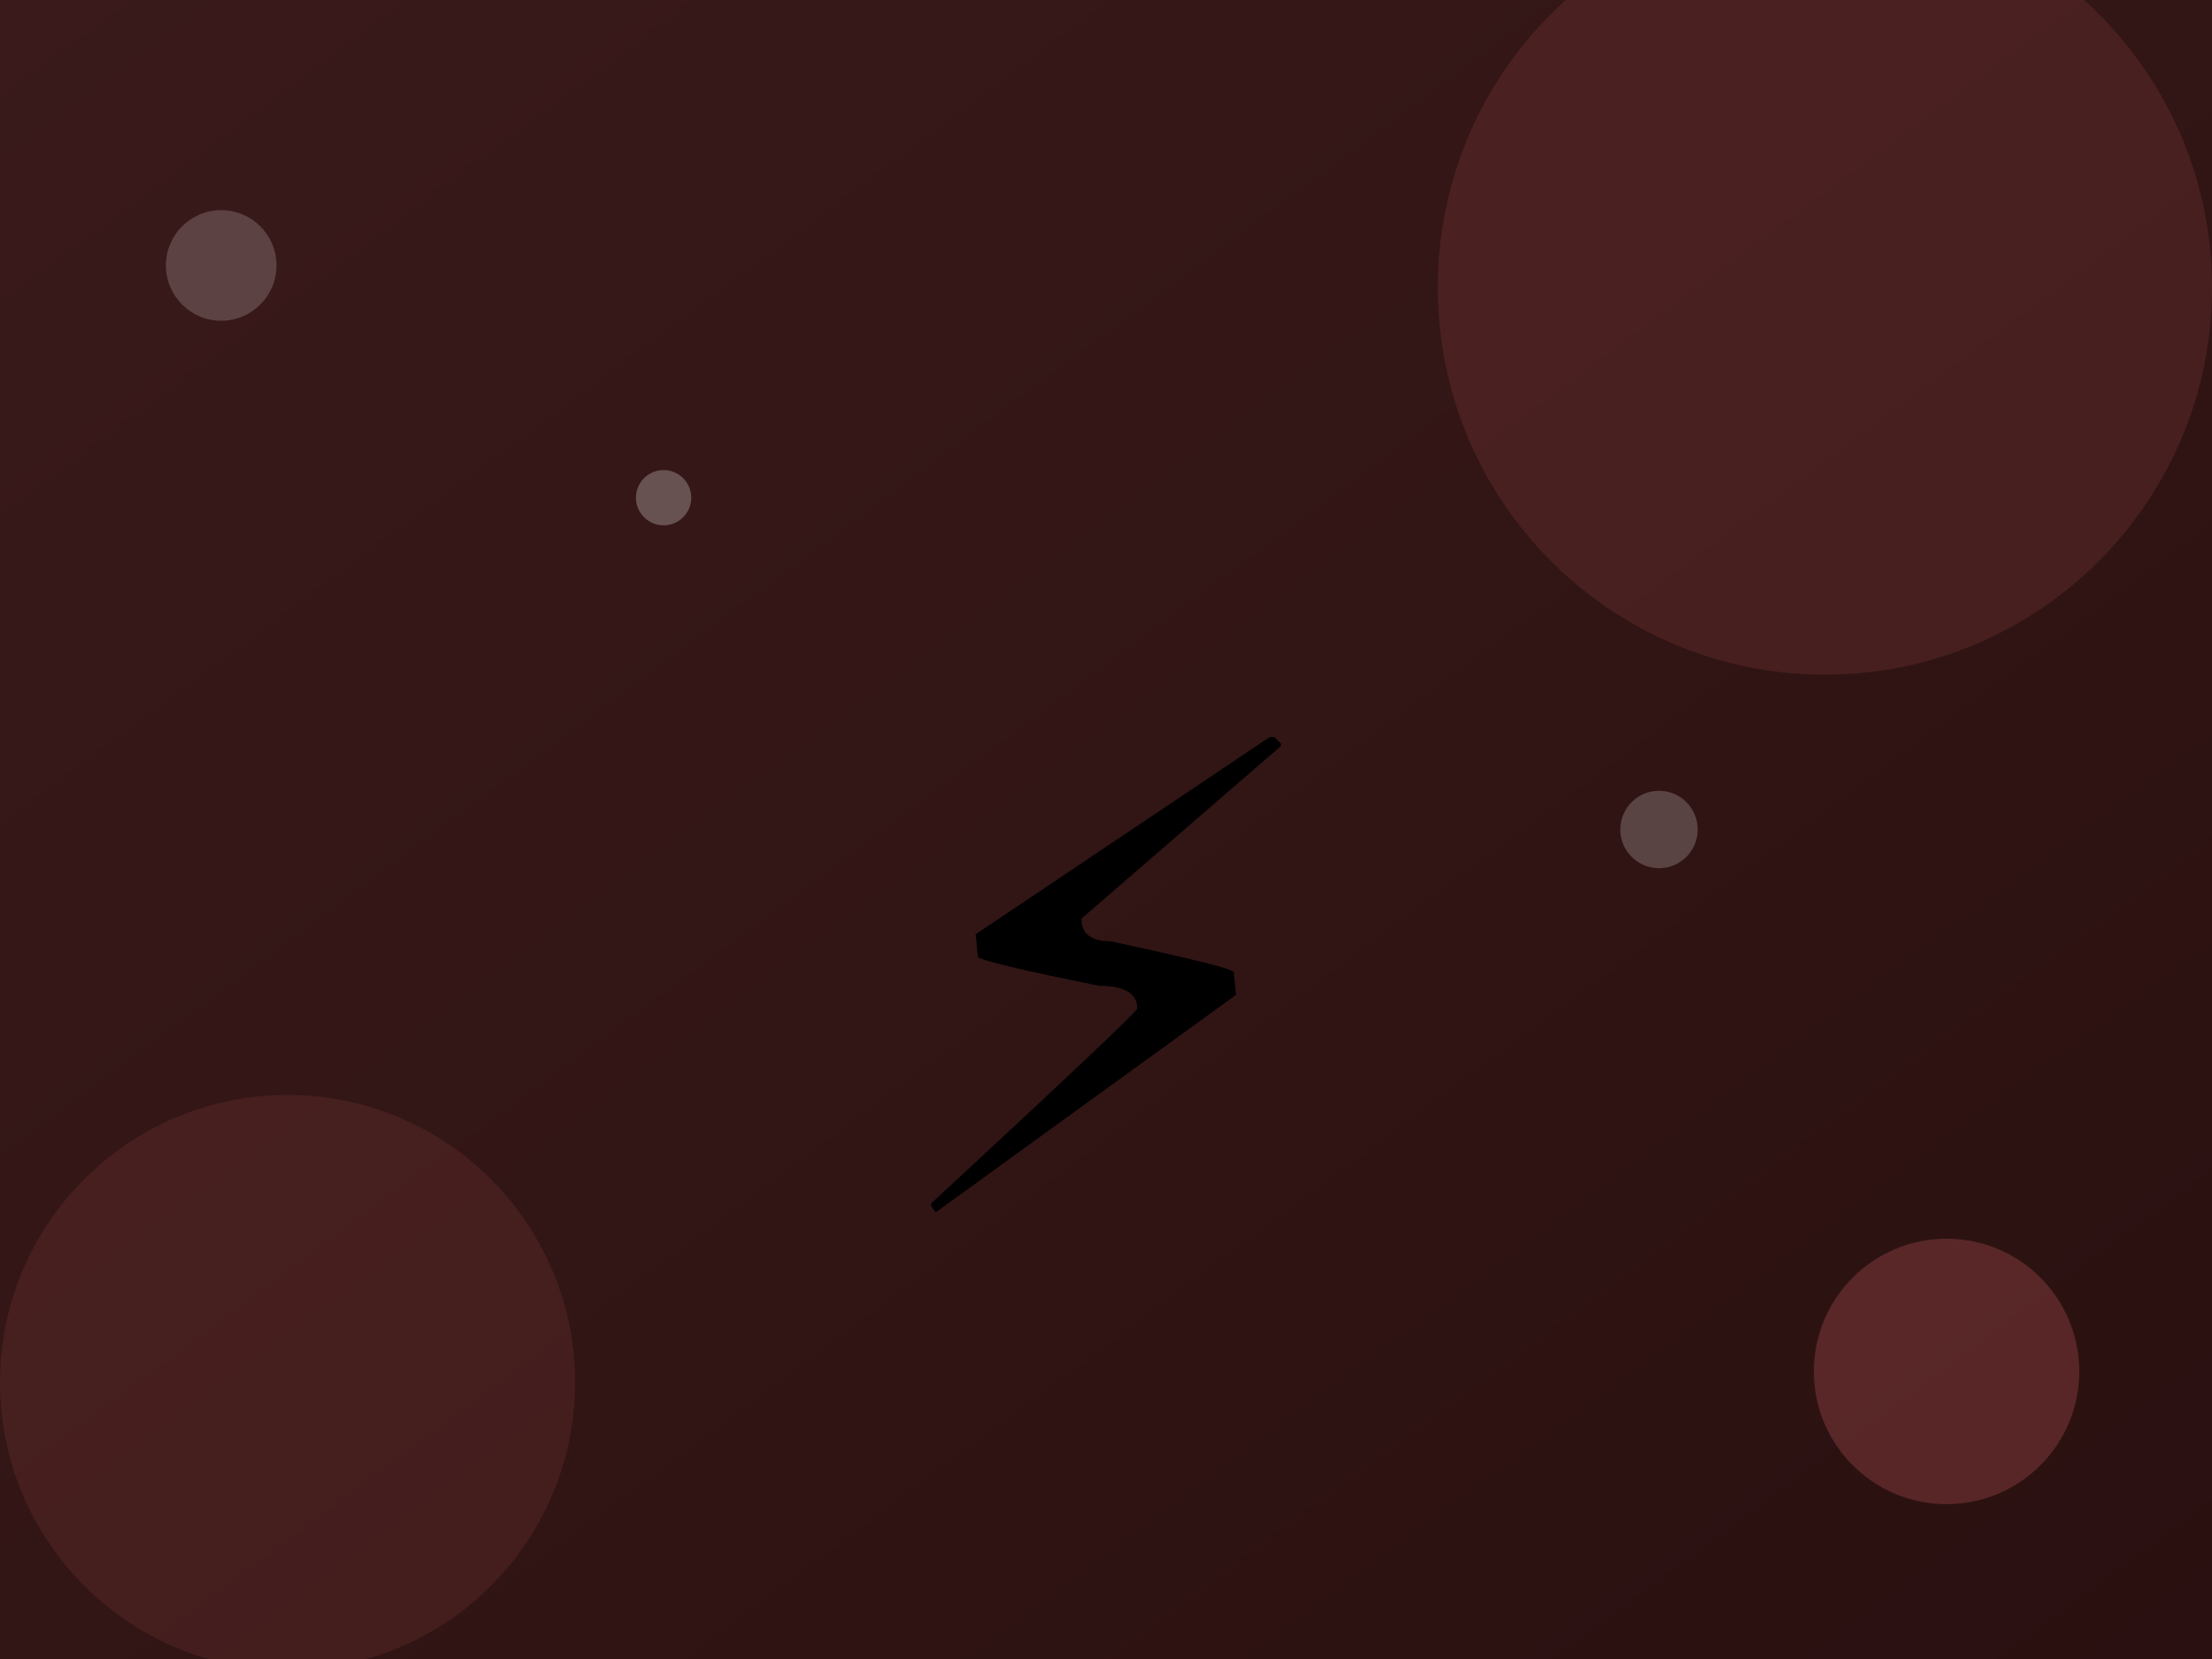
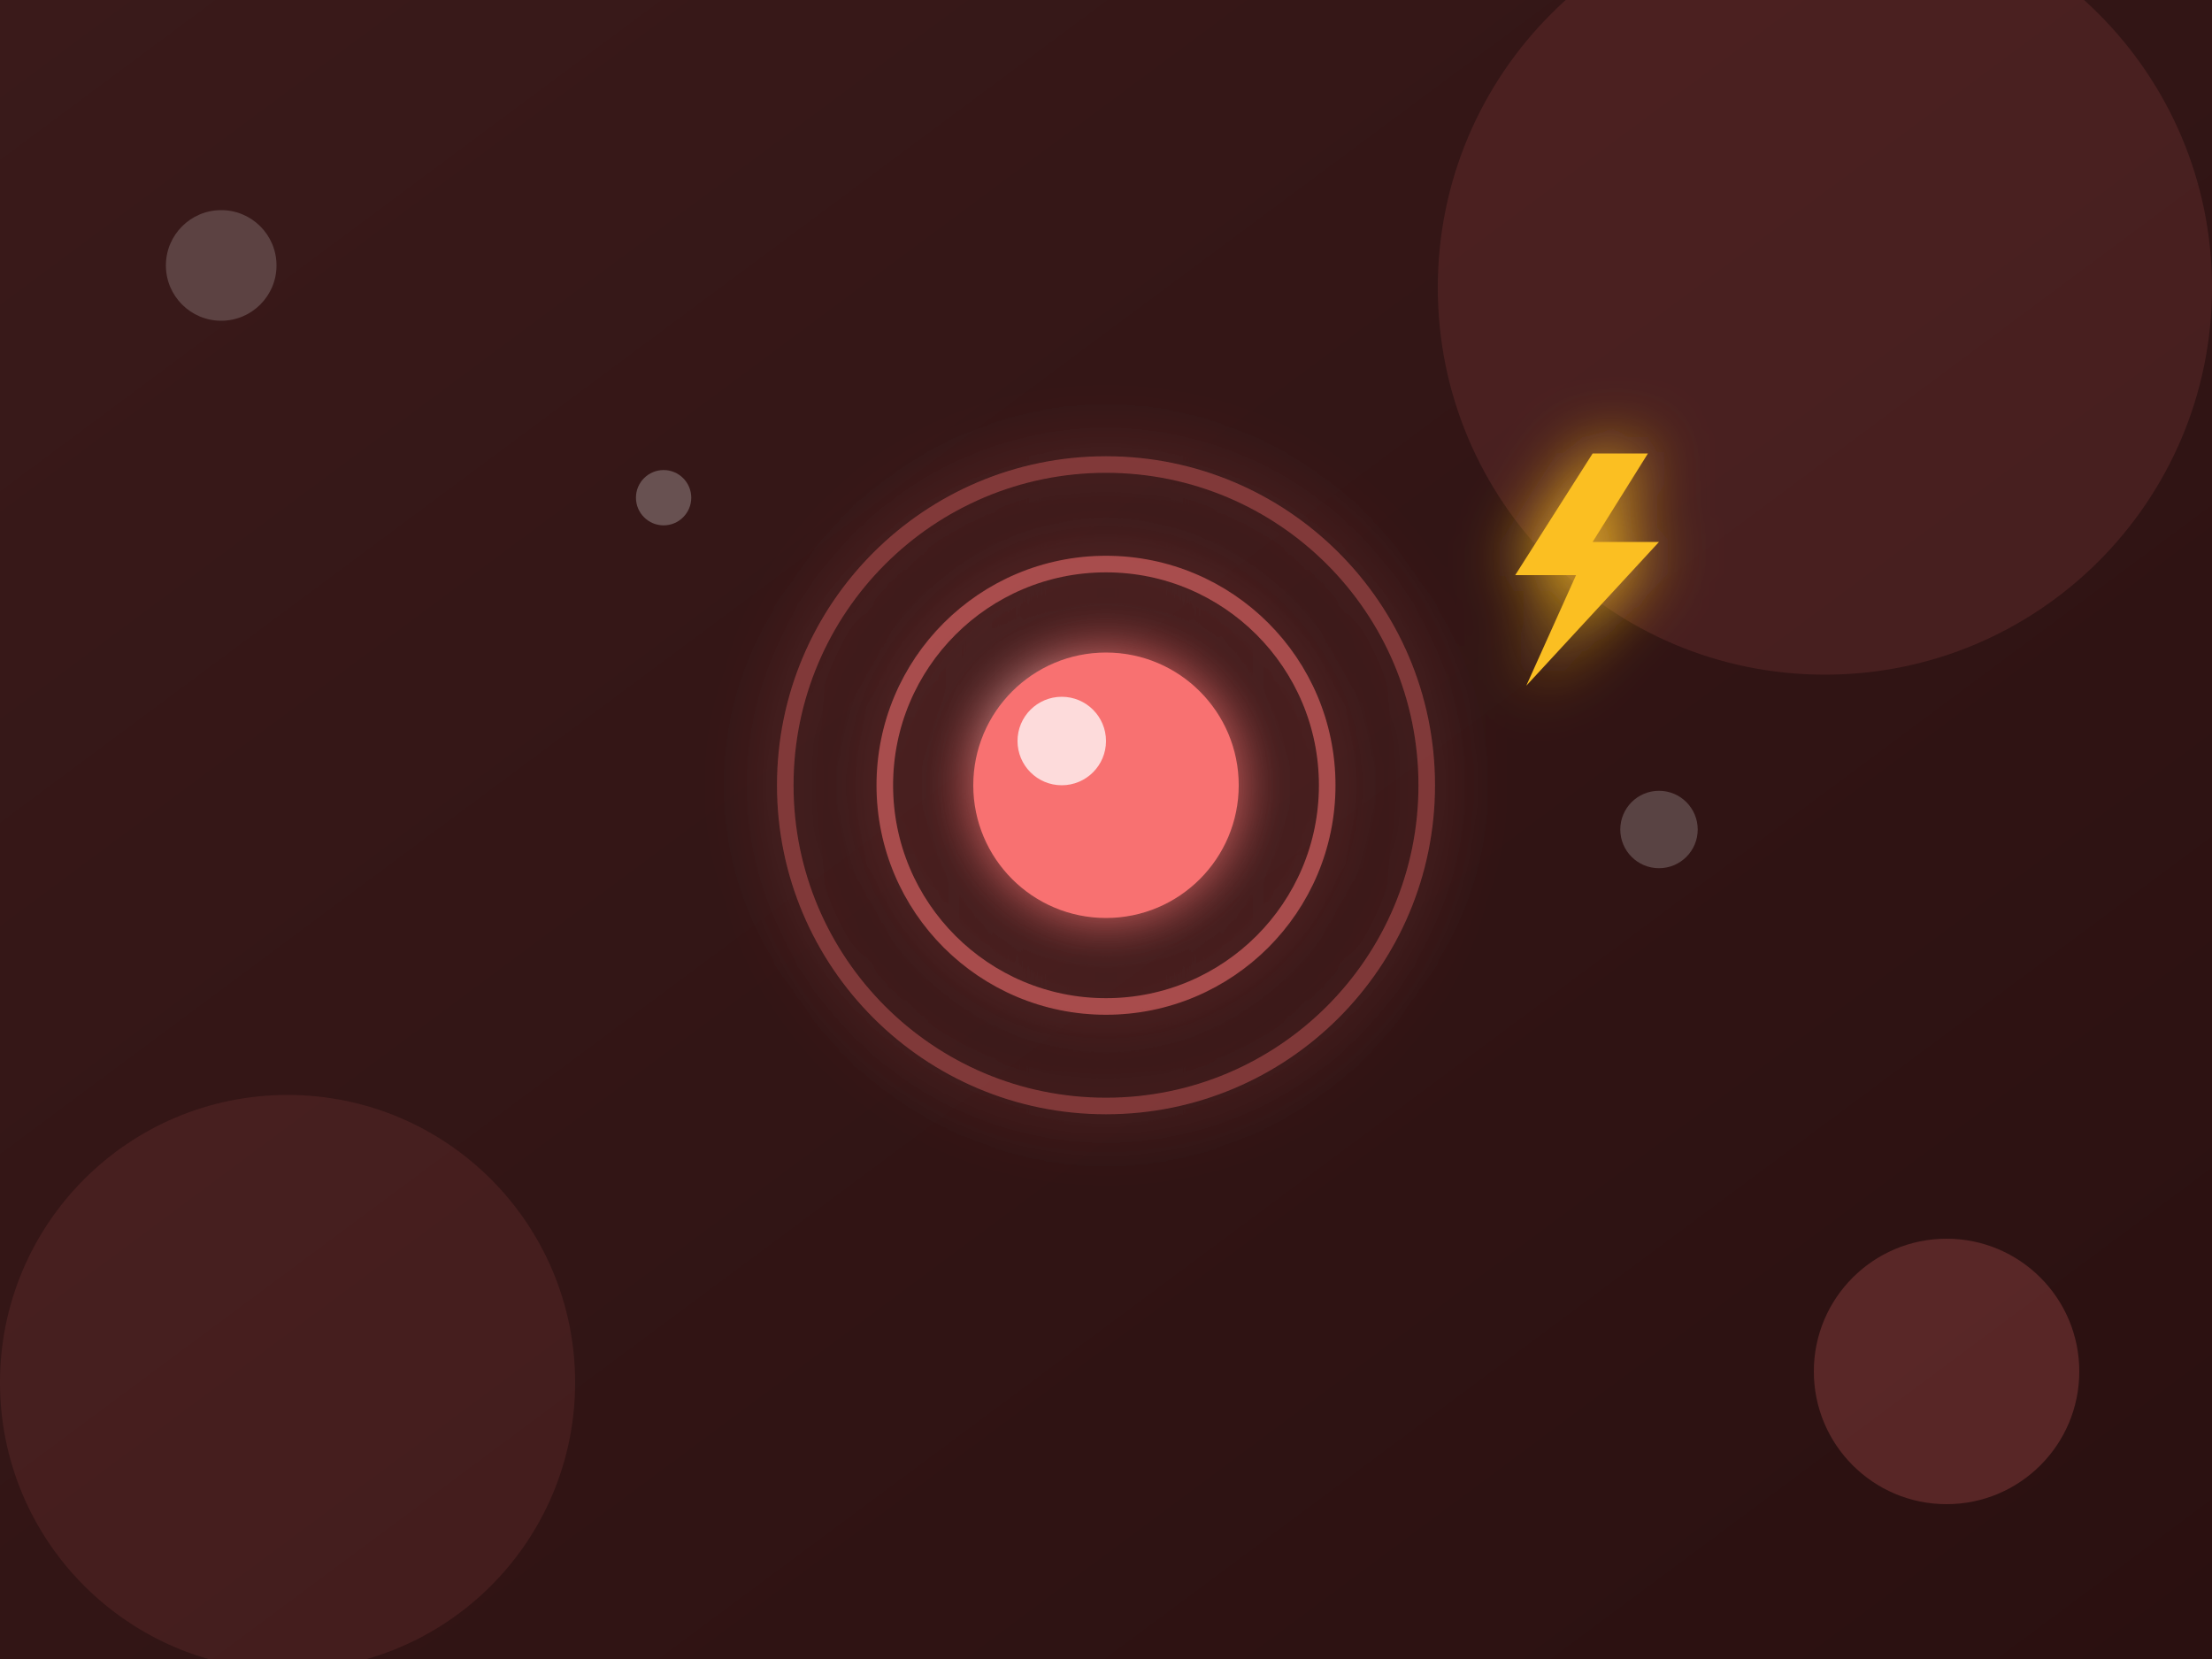
<svg xmlns="http://www.w3.org/2000/svg" width="400" height="300" viewBox="0 0 400 300">
  <defs>
    <linearGradient id="bg" x1="0" y1="0" x2="1" y2="1">
      <stop offset="0" stop-color="#3a1a1a" />
      <stop offset="1" stop-color="#2a1010" />
    </linearGradient>
+     <filter id="glow" x="-40%" y="-40%" width="180%" height="180%">
+       <feGaussianBlur stdDeviation="6" result="b" />
+       <feMerge>
+         <feMergeNode in="b" />
+         <feMergeNode in="SourceGraphic" />
+       </feMerge>
+     </filter>
  </defs>
  <rect width="400" height="300" fill="url(#bg)" />
  <circle cx="330" cy="52" r="70" fill="#f87171" opacity="0.12" />
  <circle cx="52" cy="250" r="52" fill="#f87171" opacity="0.10" />
  <circle cx="352" cy="248" r="24" fill="#f87171" opacity="0.22" />
  <circle cx="40" cy="48" r="10" fill="#ffffff" opacity="0.18" />
  <circle cx="120" cy="90" r="5" fill="#ffffff" opacity="0.25" />
  <circle cx="300" cy="150" r="7" fill="#ffffff" opacity="0.2" />
-   <text x="200" y="186" font-size="118" text-anchor="middle" dominant-baseline="middle" style="font-family: 'Segoe UI Emoji','Noto Color Emoji',sans-serif">⚡</text>
+   <g filter="url(#glow)">
+     <circle cx="200" cy="142" r="58" fill="none" stroke="#f87171" stroke-width="3" opacity="0.35" />
+     <circle cx="200" cy="142" r="40" fill="none" stroke="#f87171" stroke-width="3" opacity="0.55" />
+     <circle cx="200" cy="142" r="24" fill="#f87171" />
+     <circle cx="192" cy="134" r="8" fill="#ffffff" opacity="0.75" />
+     <path d="M288 82 l-14 22 h11 l-9 20 24 -26 h-12 l10 -16 z" fill="#fbbf24" />
+   </g>
</svg>
